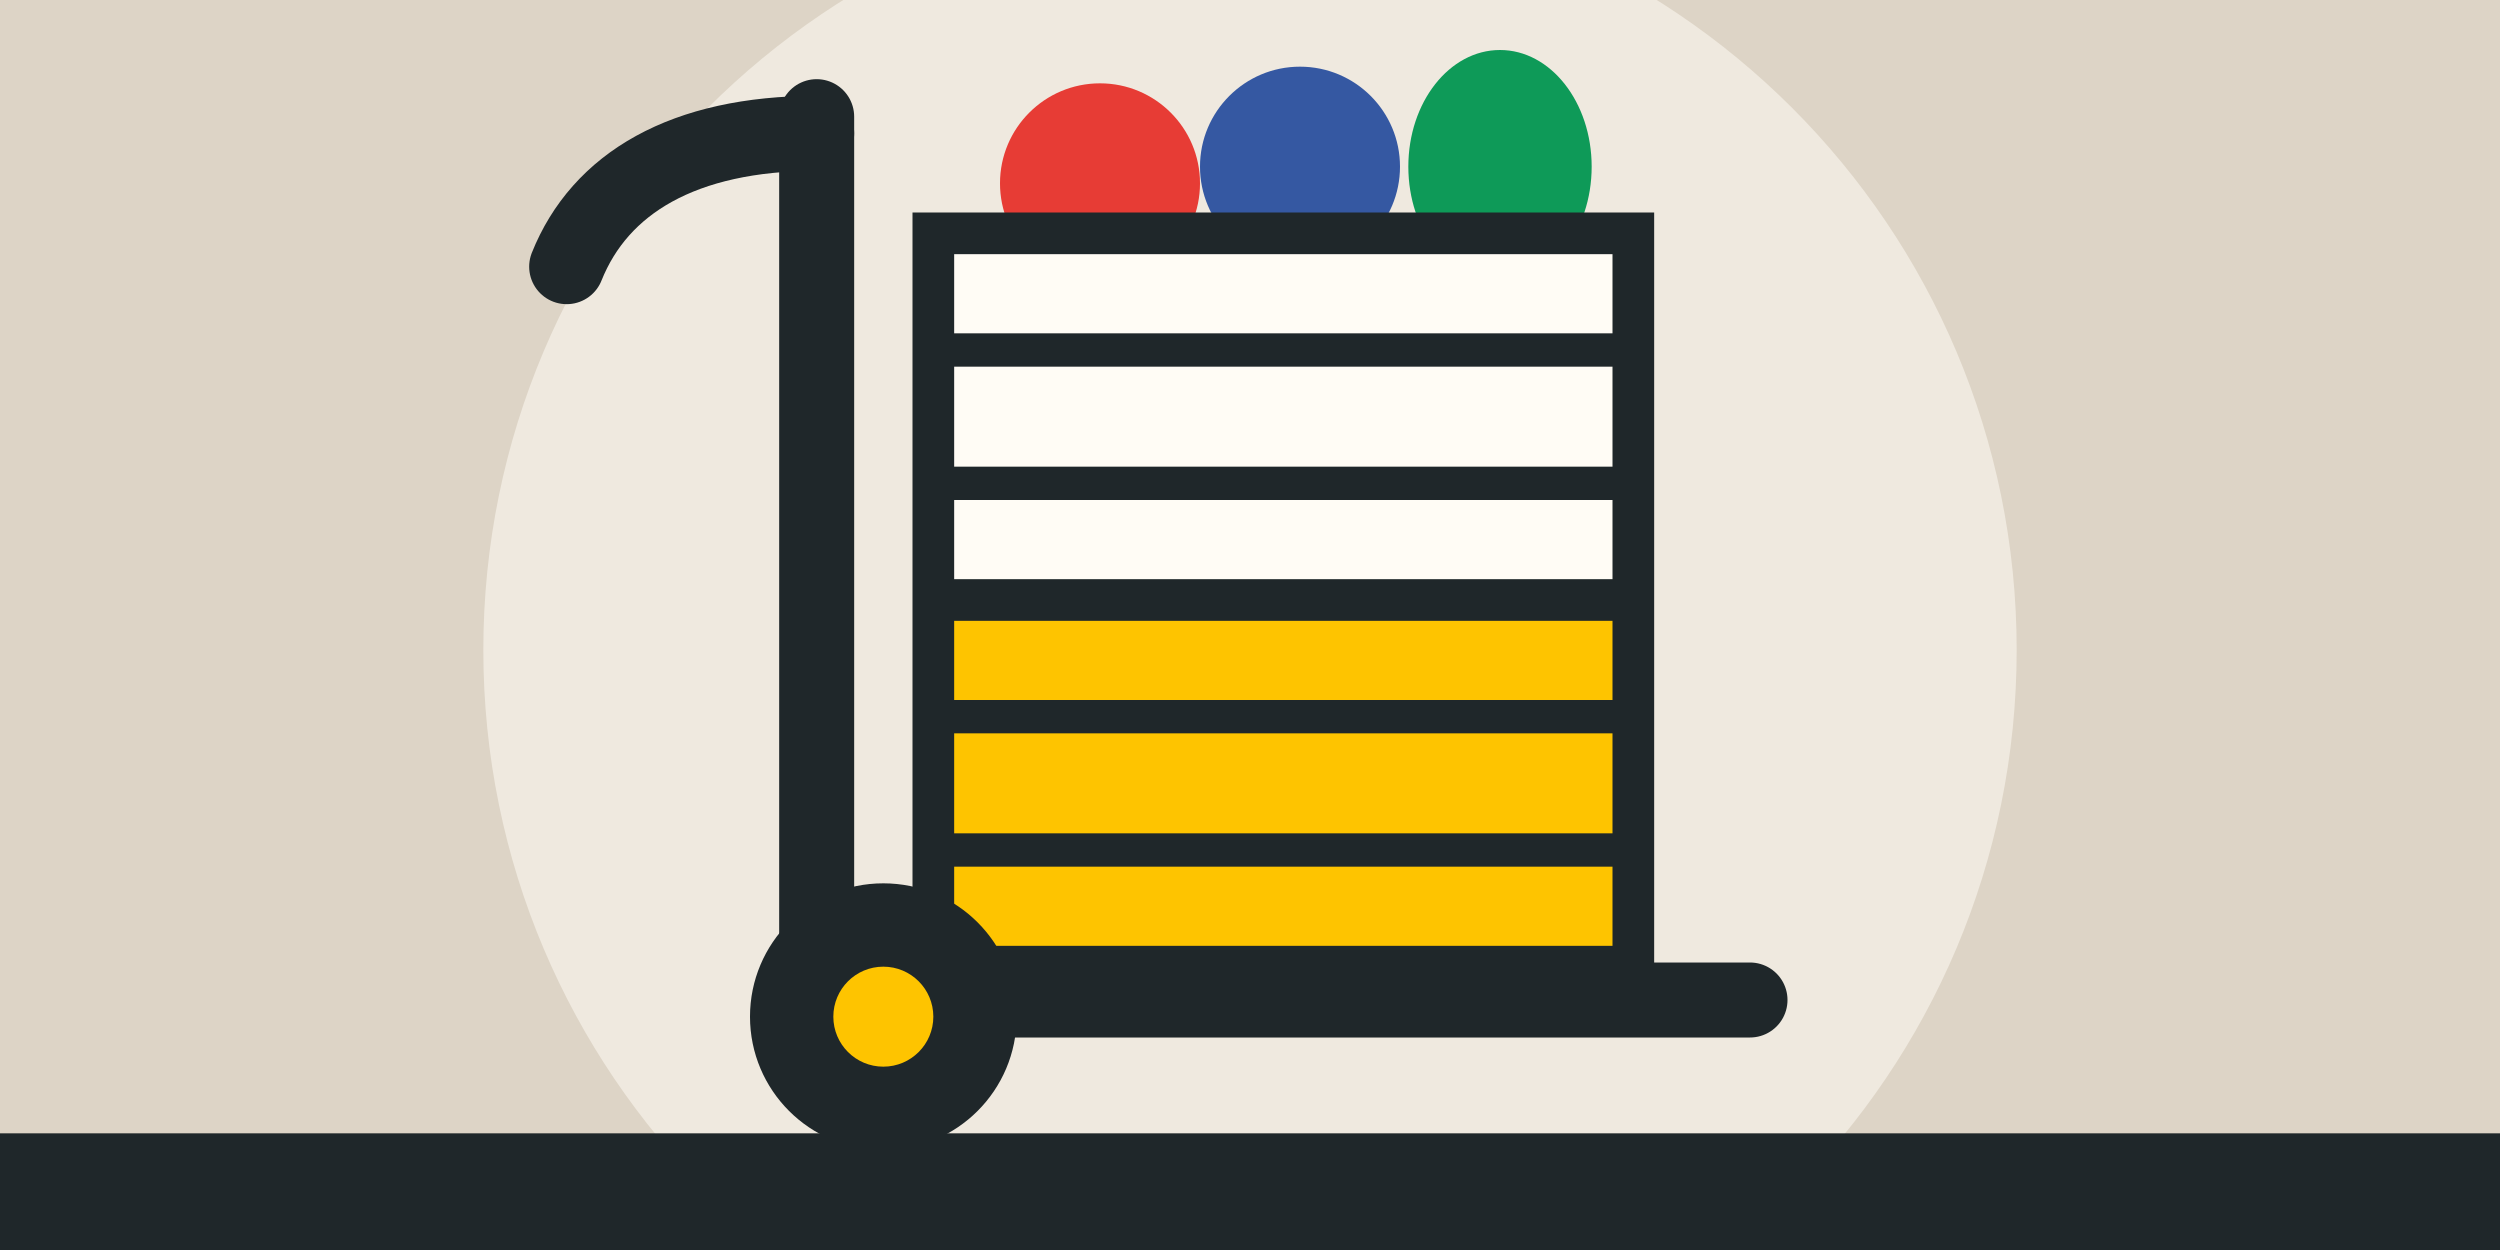
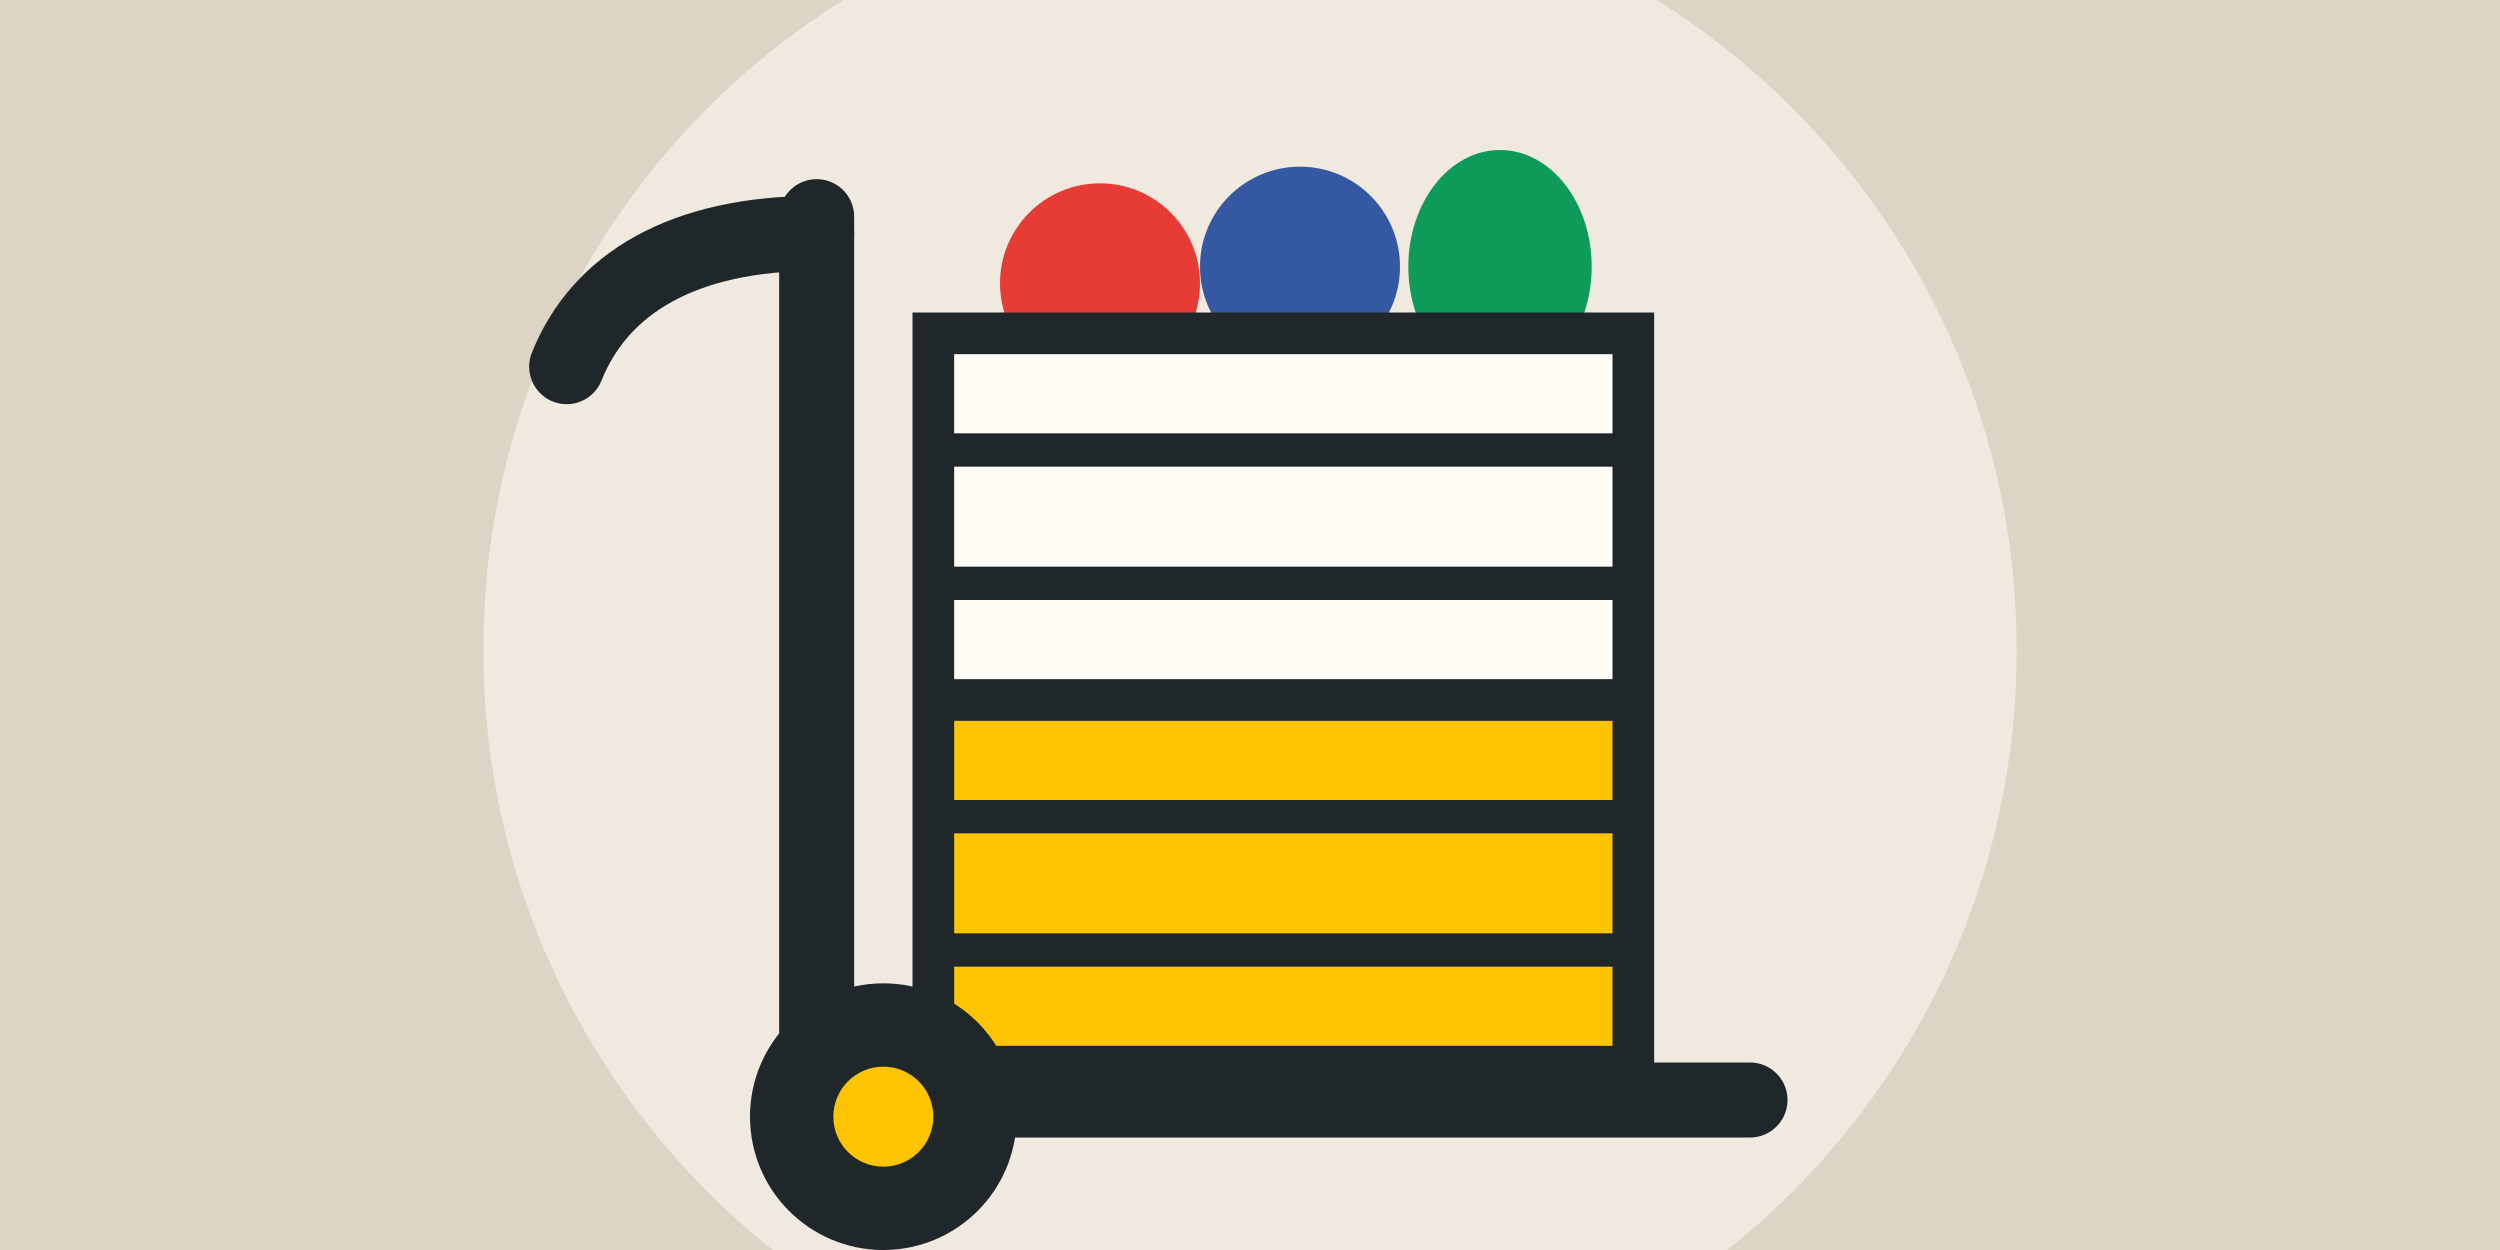
<svg xmlns="http://www.w3.org/2000/svg" viewBox="0 0 300 150">
  <rect width="300" height="150" fill="#ddd4c6" />
  <circle cx="150" cy="78" r="92" fill="#efe9df" />
-   <rect y="136" width="300" height="14" fill="#1f272a" />
-   <circle cx="132" cy="22" r="12" fill="#e73c35" />
-   <circle cx="156" cy="20" r="12" fill="#3558a2" />
-   <ellipse cx="180" cy="20" rx="11" ry="14" fill="#0e9a58" />
-   <rect x="112" y="72" width="84" height="44" fill="#fec400" />
-   <rect x="112" y="28" width="84" height="44" fill="#fffcf5" />
-   <path d="M112 42h84M112 58h84M112 86h84M112 102h84" stroke="#1f272a" stroke-width="4" />
-   <rect x="112" y="28" width="84" height="88" fill="none" stroke="#1f272a" stroke-width="5" />
-   <path d="M112 72h84" stroke="#1f272a" stroke-width="5" />
-   <path d="M98 14v106h112" fill="none" stroke="#1f272a" stroke-width="9" stroke-linecap="round" stroke-linejoin="round" />
-   <path d="M98 16c-16 0-26 6-30 16" fill="none" stroke="#1f272a" stroke-width="9" stroke-linecap="round" />
-   <circle cx="106" cy="122" r="16" fill="#1f272a" />
-   <circle cx="106" cy="122" r="6" fill="#fec400" />
+   <g transform="translate(0 12)">
+     <circle cx="132" cy="22" r="12" fill="#e73c35" />
+     <circle cx="156" cy="20" r="12" fill="#3558a2" />
+     <ellipse cx="180" cy="20" rx="11" ry="14" fill="#0e9a58" />
+     <rect x="112" y="72" width="84" height="44" fill="#fec400" />
+     <rect x="112" y="28" width="84" height="44" fill="#fffcf5" />
+     <path d="M112 42h84M112 58h84M112 86h84M112 102h84" stroke="#1f272a" stroke-width="4" />
+     <rect x="112" y="28" width="84" height="88" fill="none" stroke="#1f272a" stroke-width="5" />
+     <path d="M112 72h84" stroke="#1f272a" stroke-width="5" />
+     <path d="M98 14v106h112" fill="none" stroke="#1f272a" stroke-width="9" stroke-linecap="round" stroke-linejoin="round" />
+     <path d="M98 16c-16 0-26 6-30 16" fill="none" stroke="#1f272a" stroke-width="9" stroke-linecap="round" />
+     <circle cx="106" cy="122" r="16" fill="#1f272a" />
+     <circle cx="106" cy="122" r="6" fill="#fec400" />
+   </g>
</svg>
